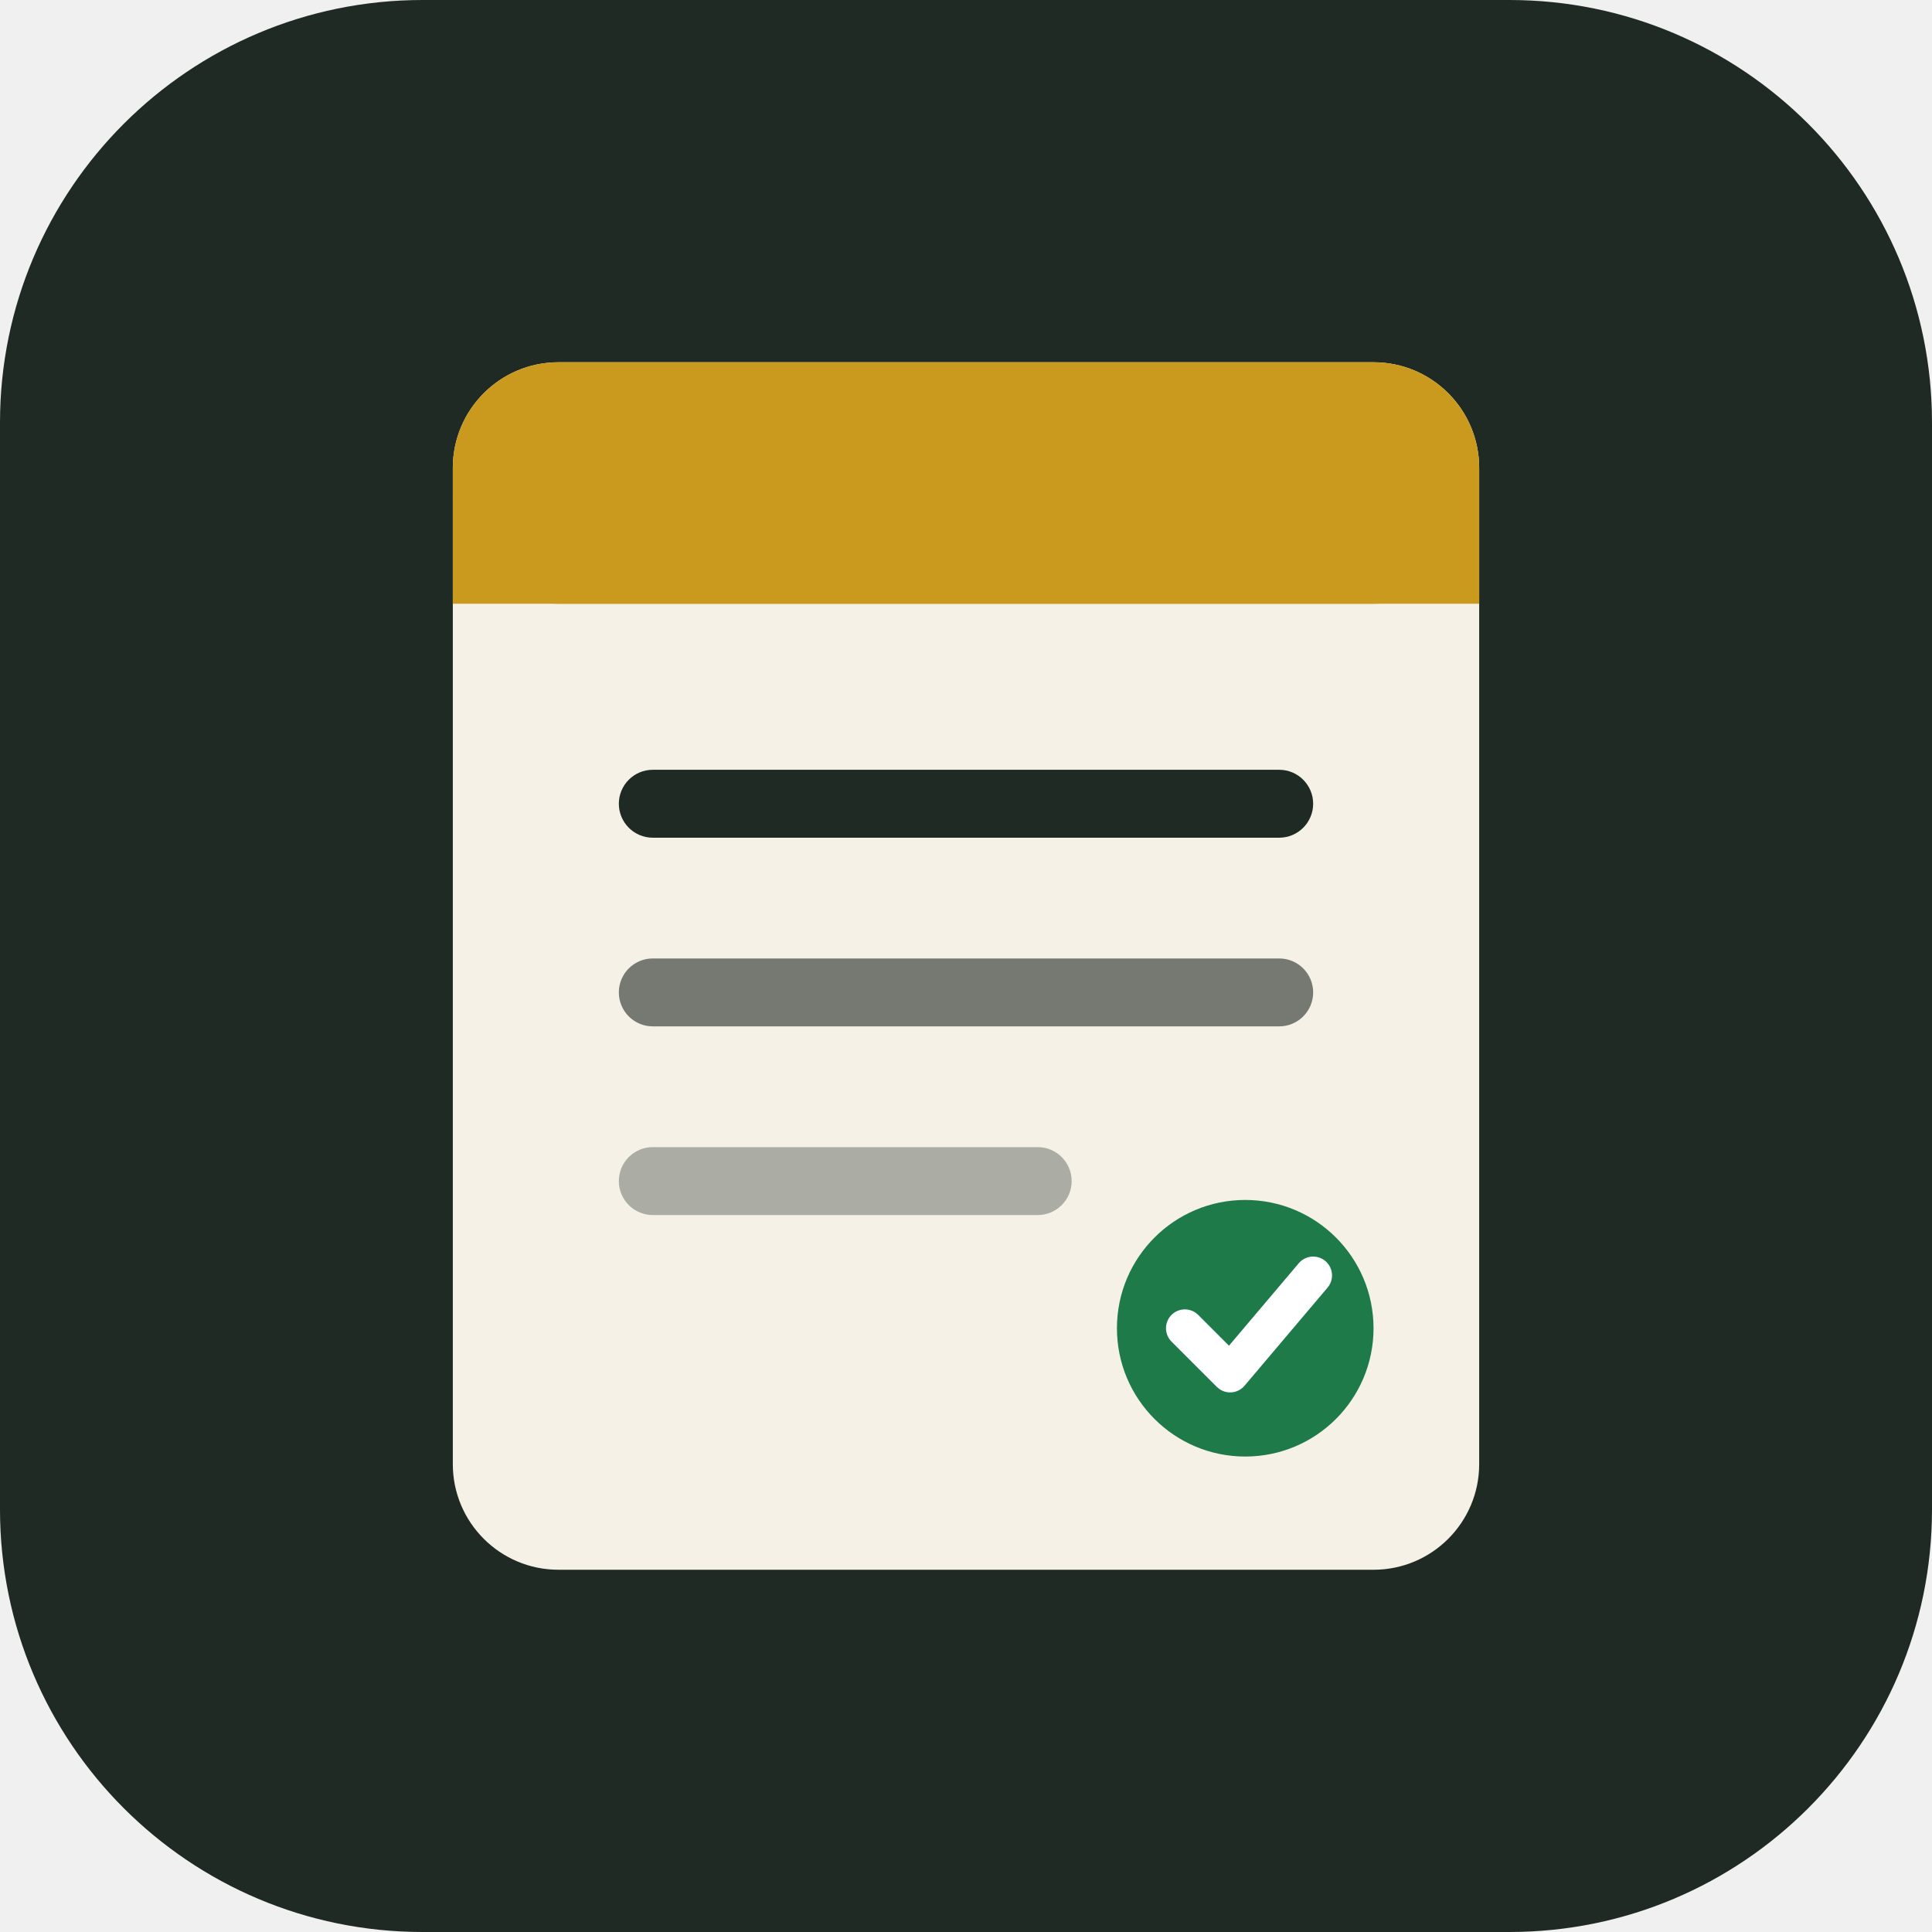
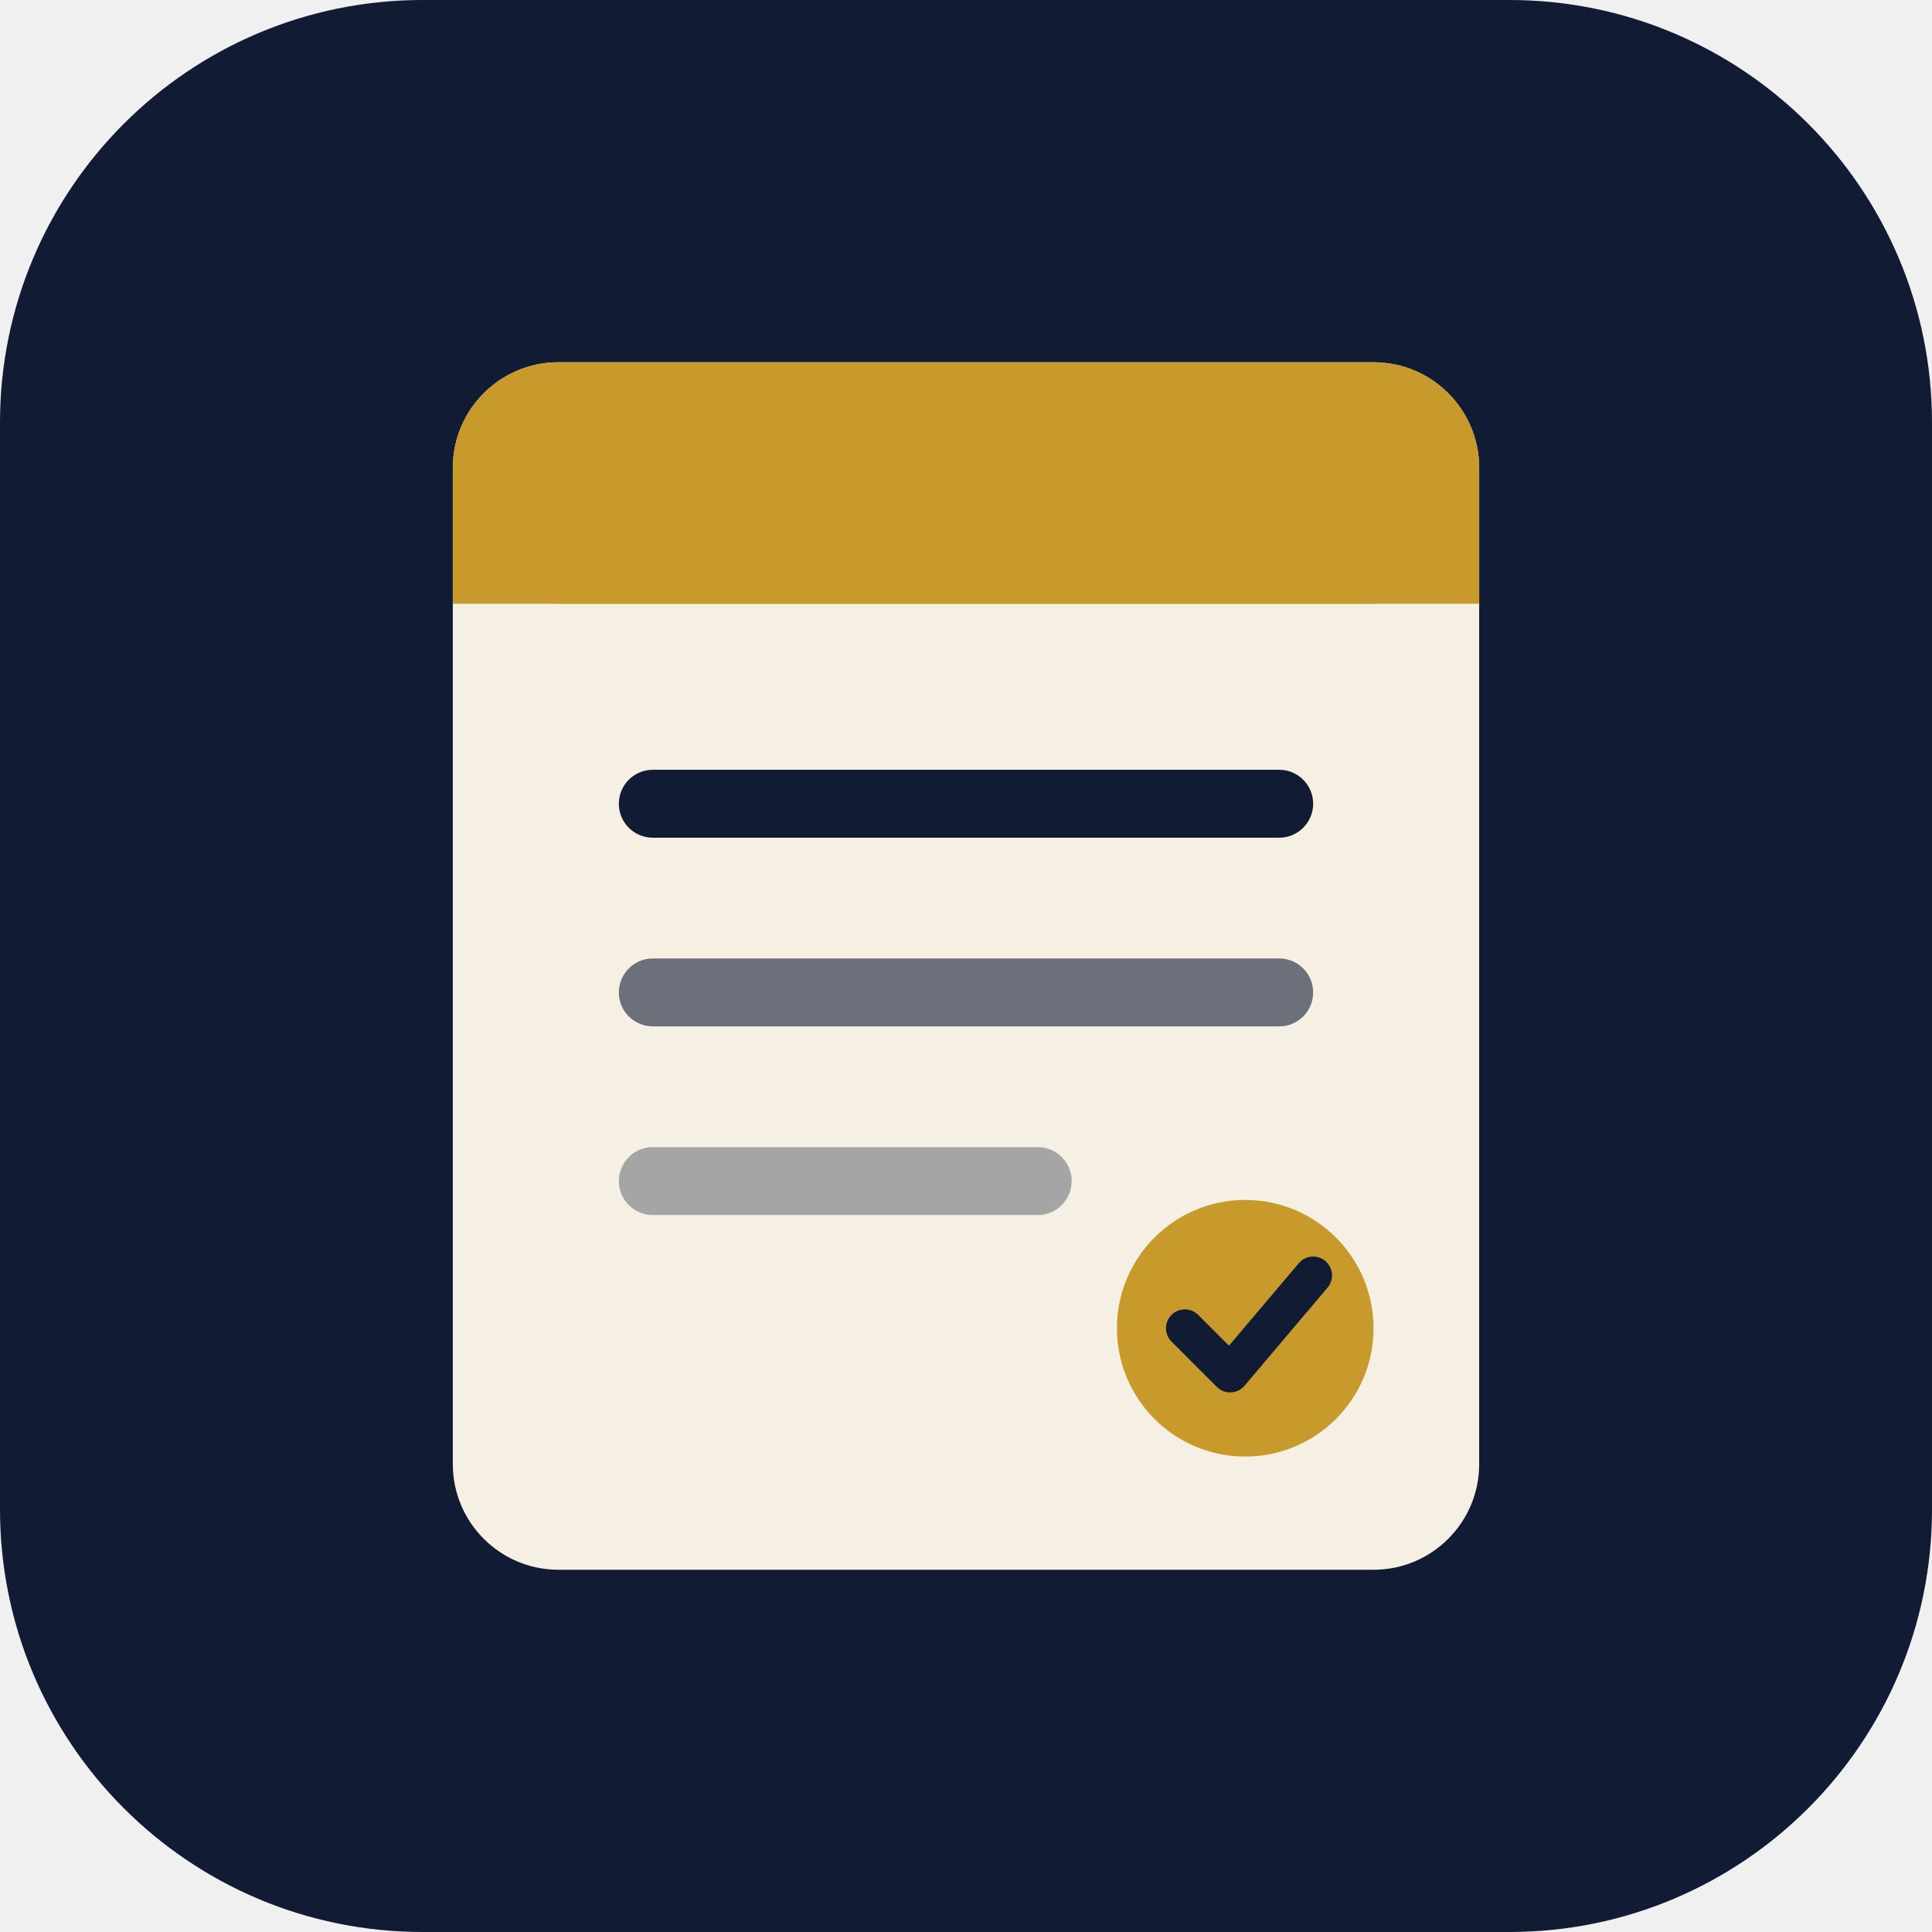
<svg xmlns="http://www.w3.org/2000/svg" viewBox="0 0 512 512">
-   <rect width="512" height="512" rx="112" fill="#1F2A24" />
-   <rect x="120" y="96" width="272" height="320" rx="28" fill="#F6F1E7" />
-   <rect x="120" y="96" width="272" height="64" rx="28" fill="#C99A1E" />
-   <rect x="120" y="132" width="272" height="28" fill="#C99A1E" />
-   <rect x="164" y="204" width="184" height="18" rx="9" fill="#1F2A24" />
-   <rect x="164" y="254" width="184" height="18" rx="9" fill="#1F2A24" opacity=".6" />
-   <rect x="164" y="304" width="120" height="18" rx="9" fill="#1F2A24" opacity=".35" />
-   <circle cx="330" cy="352" r="34" fill="#1F7A4A" />
-   <path d="M314 352l12 12 22-26" fill="none" stroke="#fff" stroke-width="10" stroke-linecap="round" stroke-linejoin="round" />
+   <rect width="512" height="512" rx="112" fill="#111B34" />
+   <rect x="120" y="96" width="272" height="320" rx="28" fill="#F5F0E3" />
+   <rect x="120" y="96" width="272" height="64" rx="28" fill="#C79A2B" />
+   <rect x="120" y="132" width="272" height="28" fill="#C79A2B" />
+   <rect x="164" y="204" width="184" height="18" rx="9" fill="#111B34" />
+   <rect x="164" y="254" width="184" height="18" rx="9" fill="#111B34" opacity=".6" />
+   <rect x="164" y="304" width="120" height="18" rx="9" fill="#111B34" opacity=".35" />
+   <circle cx="330" cy="352" r="34" fill="#C79A2B" />
+   <path d="M314 352l12 12 22-26" fill="none" stroke="#111B34" stroke-width="10" stroke-linecap="round" stroke-linejoin="round" />
</svg>
